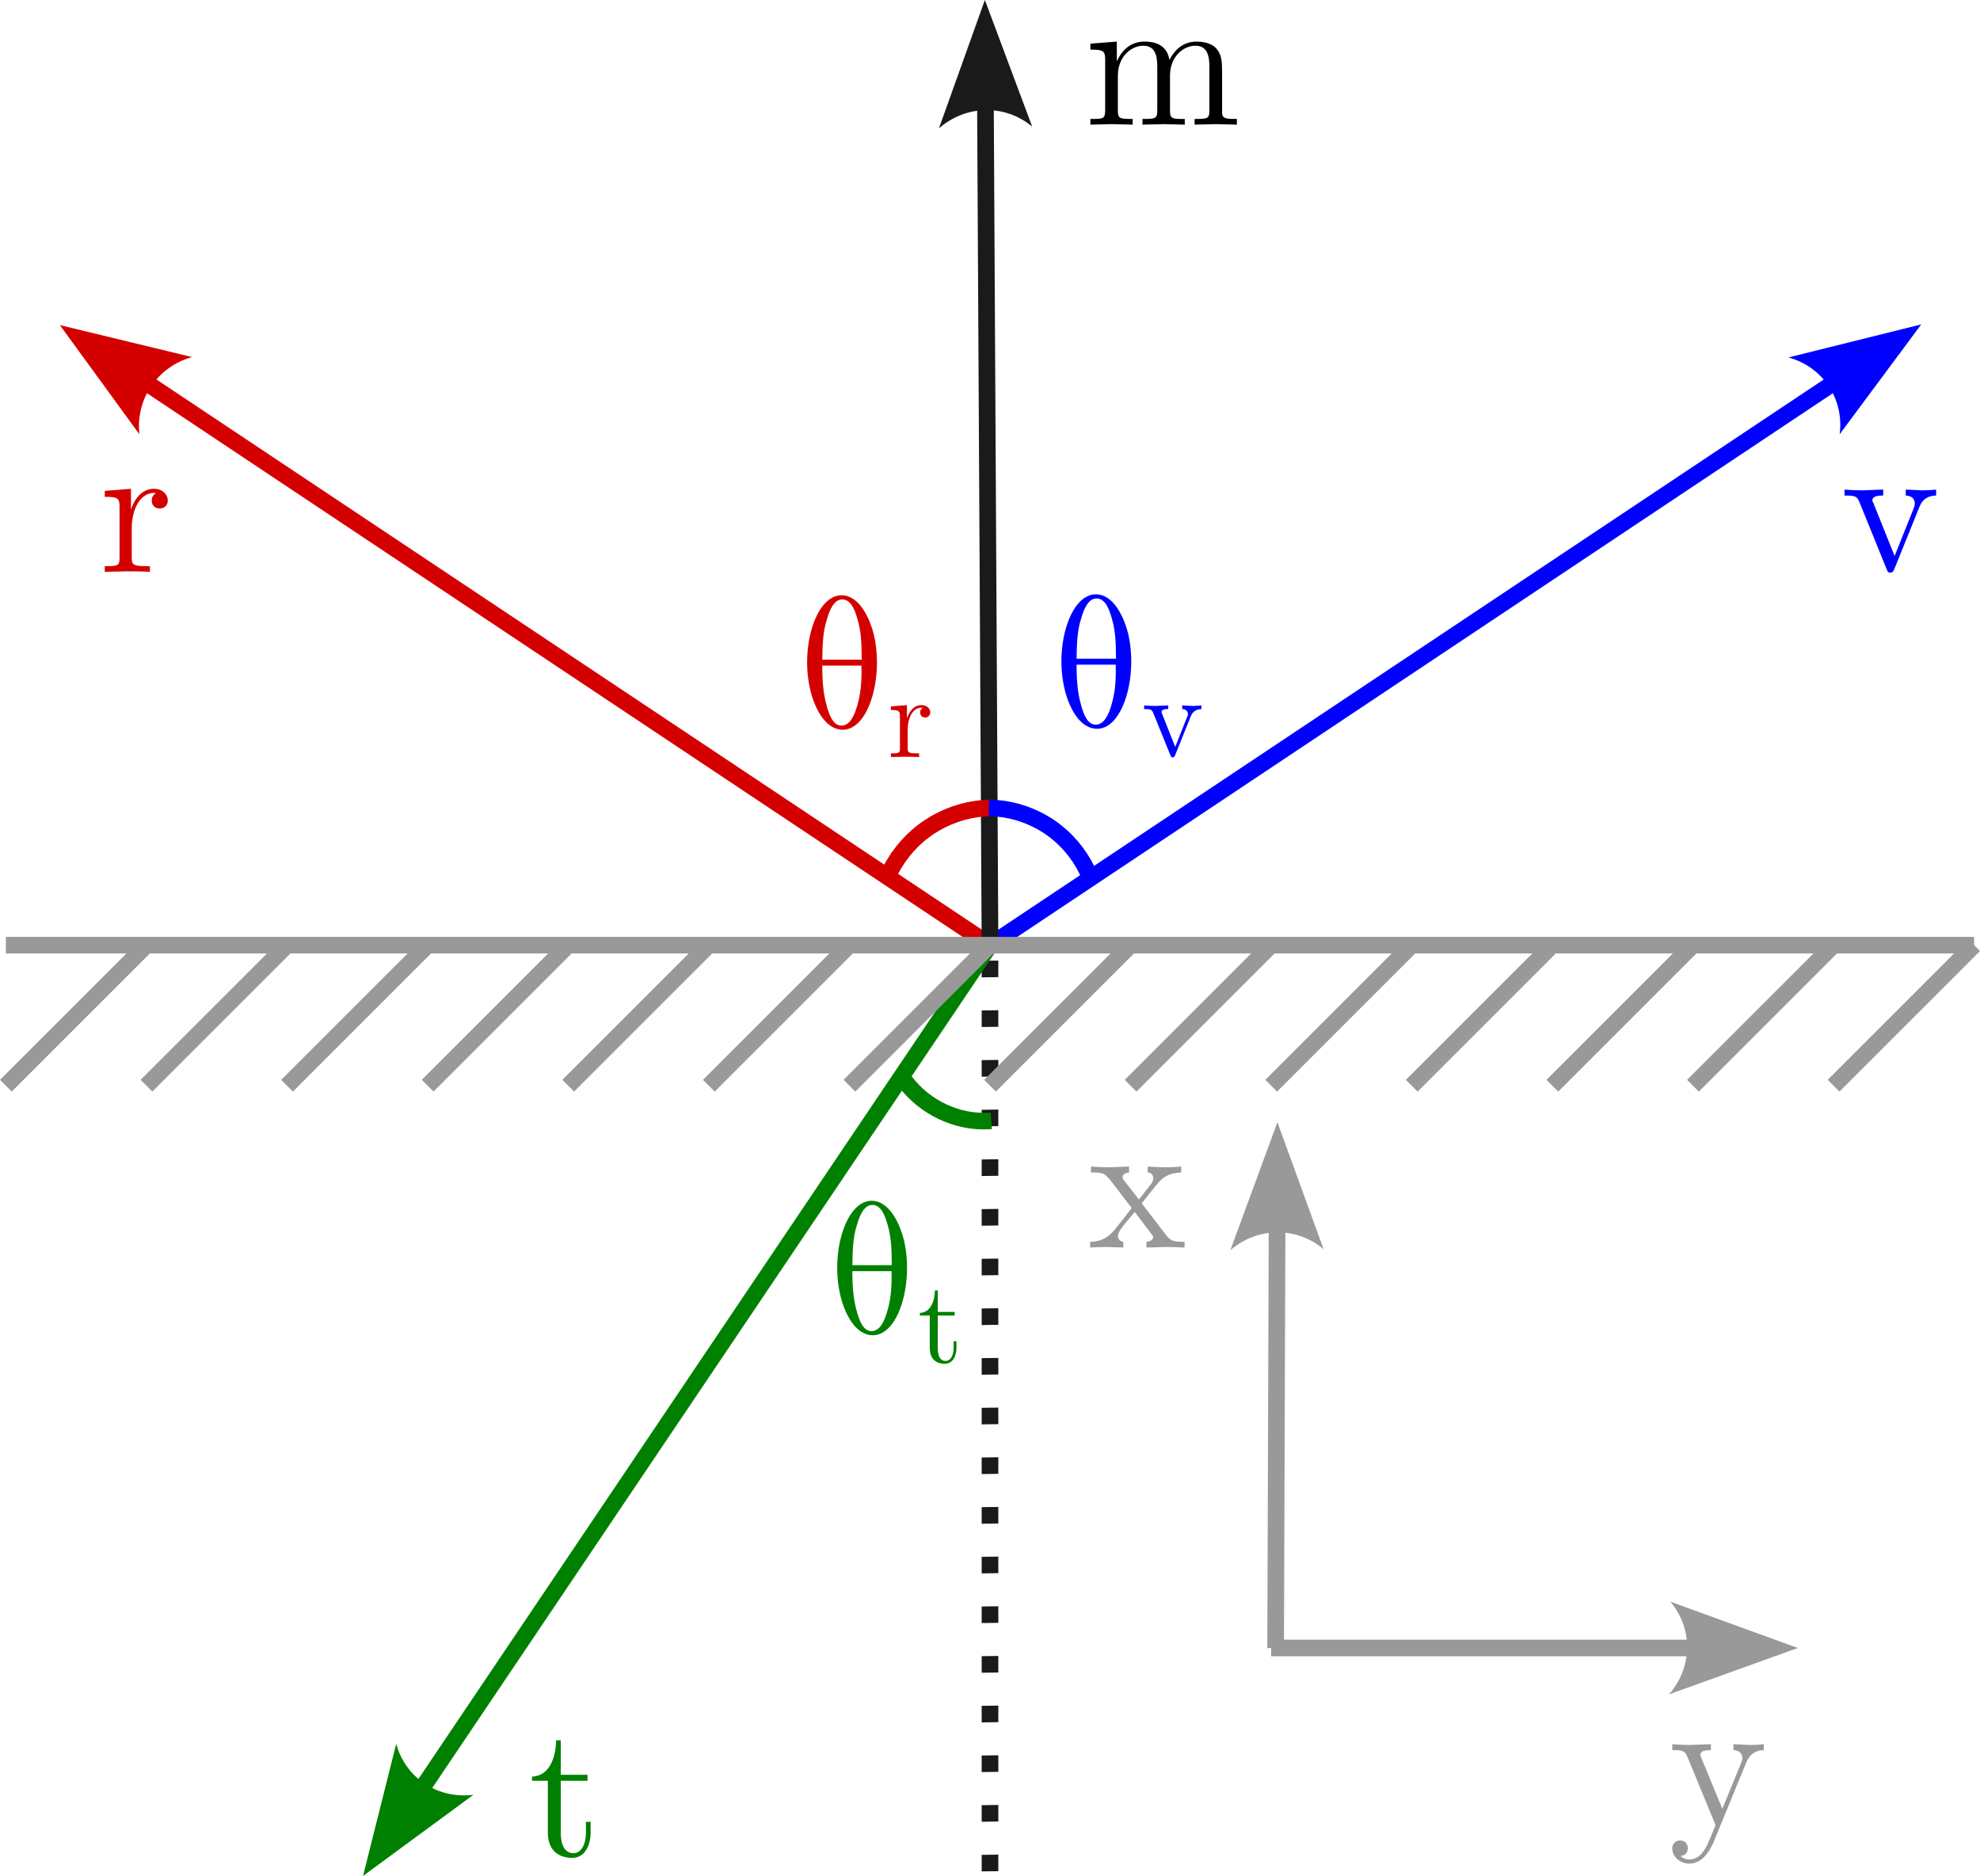
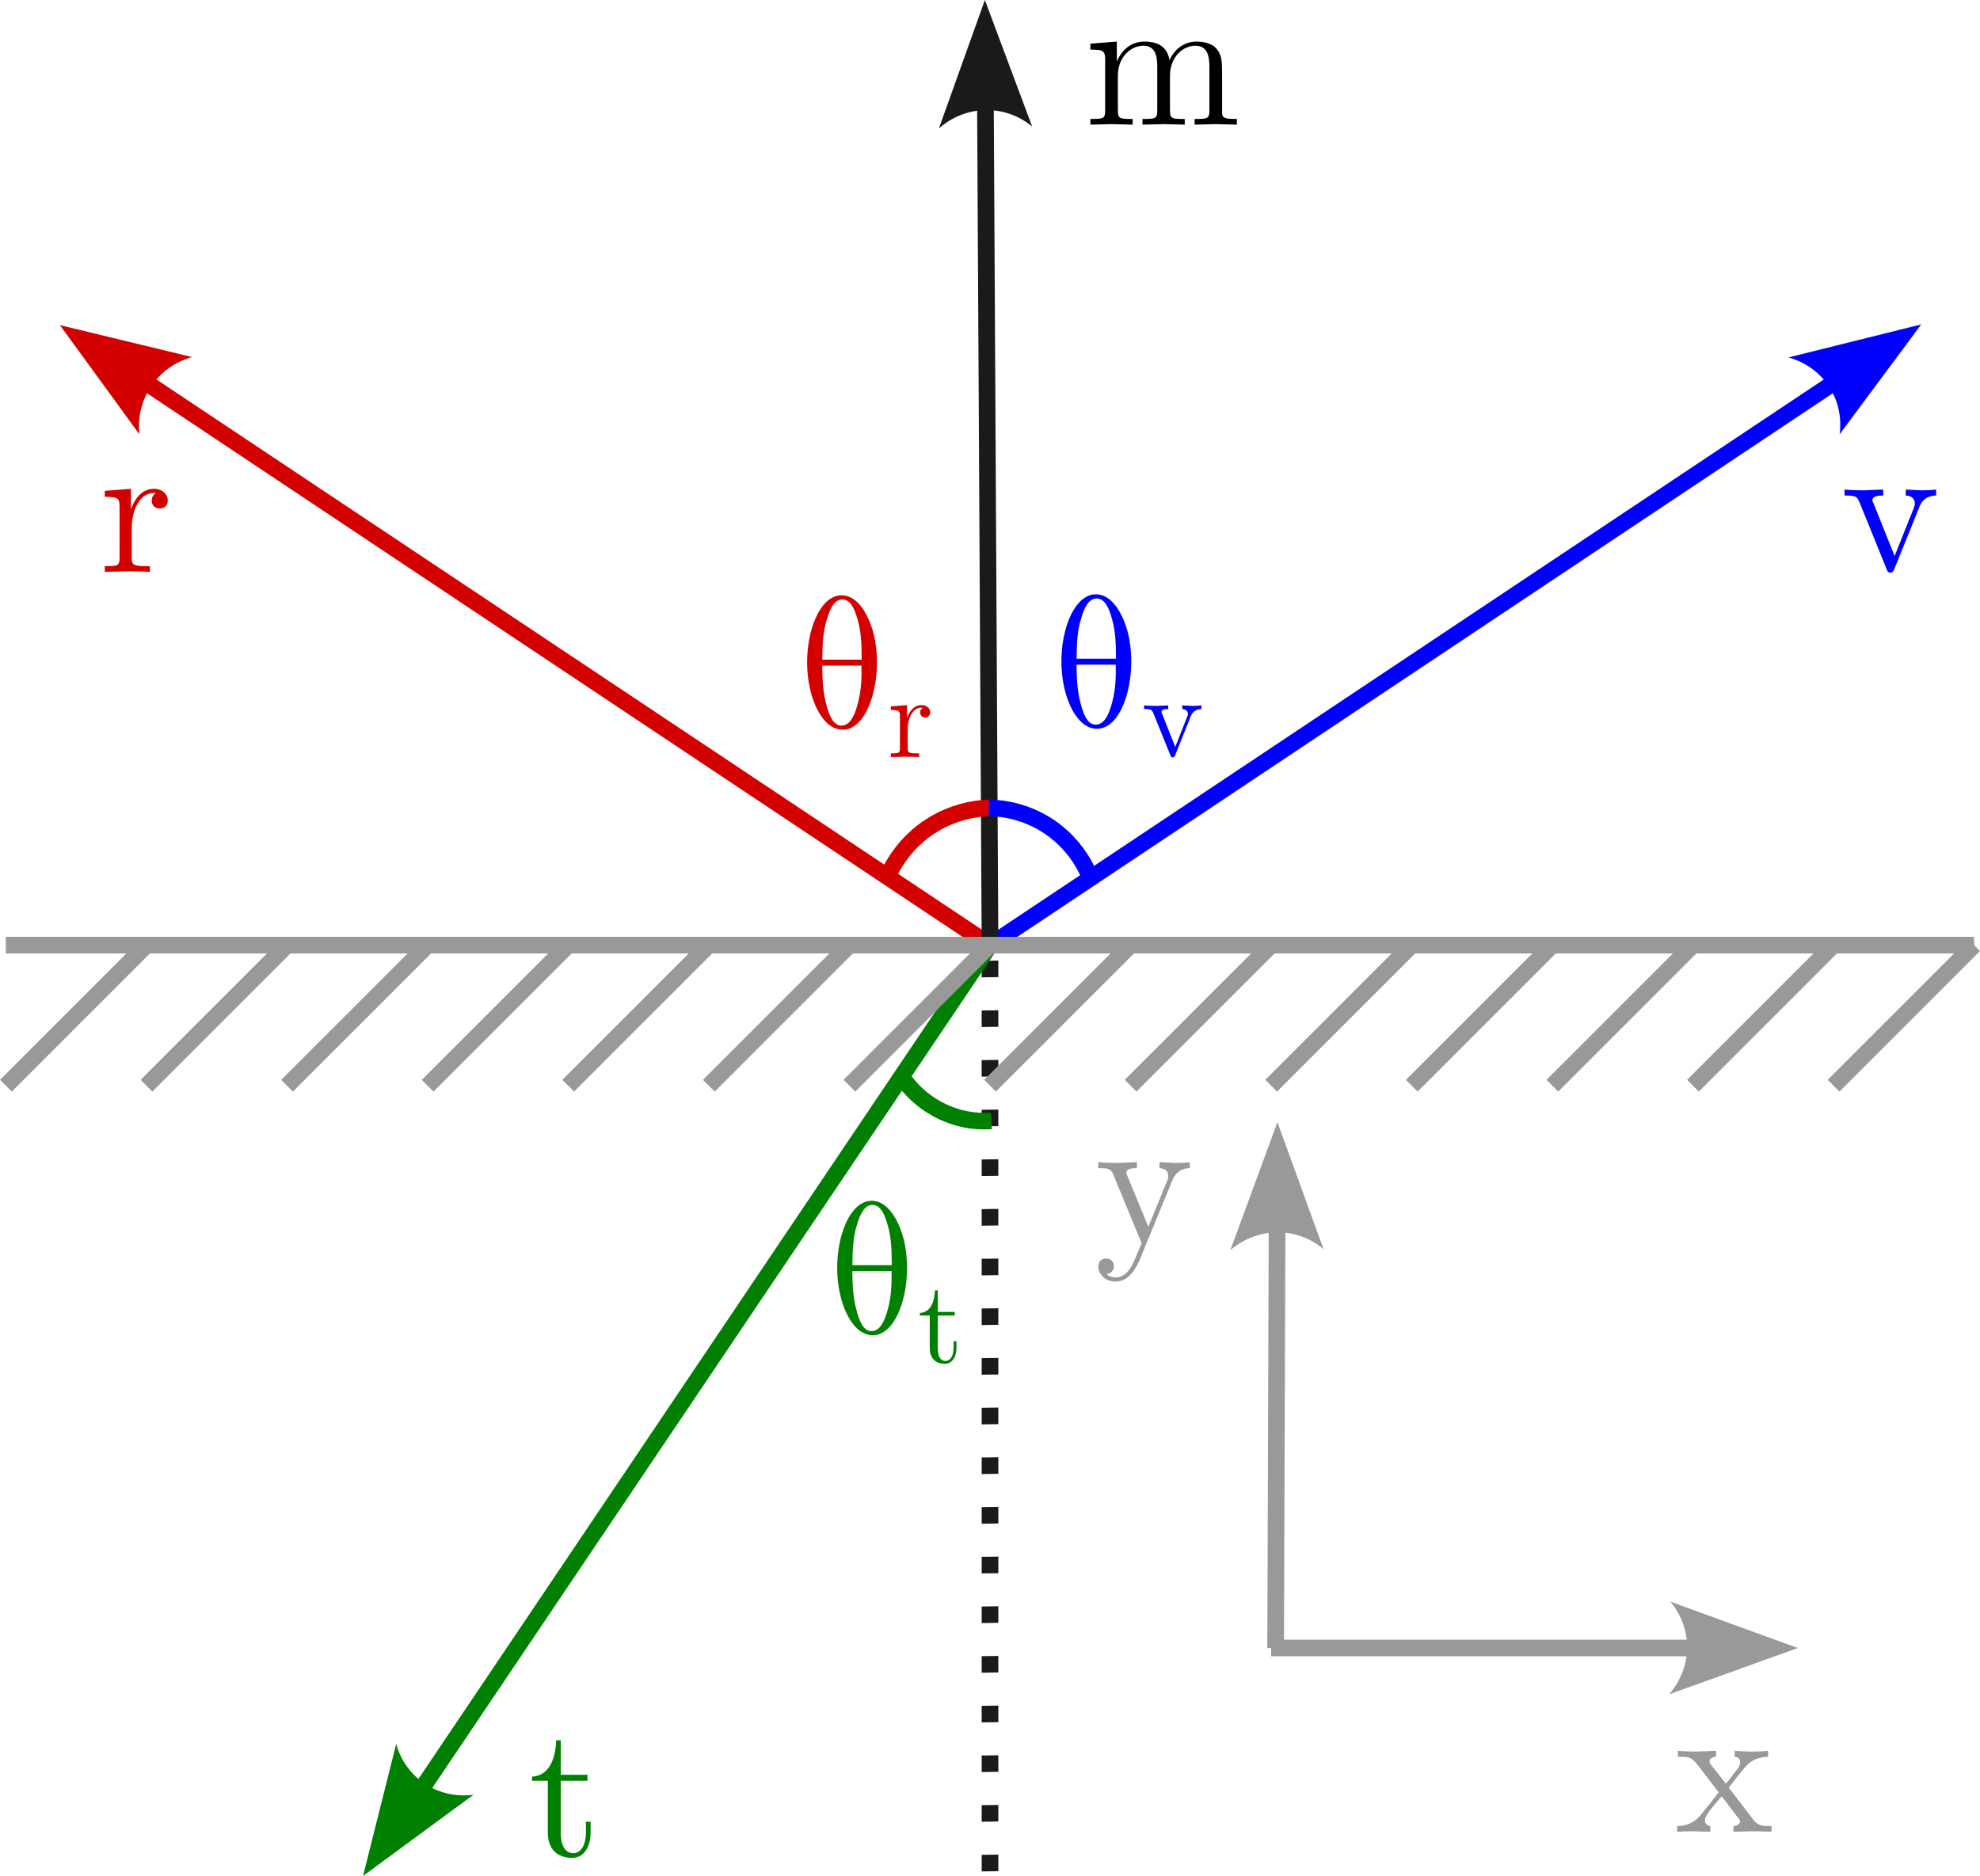
<svg xmlns="http://www.w3.org/2000/svg" width="450.673" height="427.046" viewBox="0 0 119.24 112.989" version="1.1" id="svg1">
  <defs id="defs1">
    <marker style="overflow:visible" id="ConcaveTriangle-8" refX="0" refY="0" orient="auto-start-reverse" markerWidth="1" markerHeight="1" viewBox="0 0 1 1" preserveAspectRatio="xMidYMid">
      <path transform="scale(0.7)" d="M -2,-4 9,0 -2,4 c 2,-2.33 2,-5.66 0,-8 z" style="fill:context-stroke;fill-rule:evenodd;stroke:none" id="path7-8" />
    </marker>
    <marker style="overflow:visible" id="ConcaveTriangle-8-7" refX="0" refY="0" orient="auto-start-reverse" markerWidth="1" markerHeight="1" viewBox="0 0 1 1" preserveAspectRatio="xMidYMid">
      <path transform="scale(0.7)" d="M -2,-4 9,0 -2,4 c 2,-2.33 2,-5.66 0,-8 z" style="fill:context-stroke;fill-rule:evenodd;stroke:none" id="path7-8-3" />
    </marker>
    <marker style="overflow:visible" id="ConcaveTriangle-8-7-1" refX="0" refY="0" orient="auto-start-reverse" markerWidth="1" markerHeight="1" viewBox="0 0 1 1" preserveAspectRatio="xMidYMid">
      <path transform="scale(0.7)" d="M -2,-4 9,0 -2,4 c 2,-2.33 2,-5.66 0,-8 z" style="fill:context-stroke;fill-rule:evenodd;stroke:none" id="path7-8-3-7" />
    </marker>
    <marker style="overflow:visible" id="ConcaveTriangle-8-7-3" refX="0" refY="0" orient="auto-start-reverse" markerWidth="1" markerHeight="1" viewBox="0 0 1 1" preserveAspectRatio="xMidYMid">
      <path transform="scale(0.7)" d="M -2,-4 9,0 -2,4 c 2,-2.33 2,-5.66 0,-8 z" style="fill:context-stroke;fill-rule:evenodd;stroke:none" id="path7-8-3-3" />
    </marker>
    <marker style="overflow:visible" id="ConcaveTriangle-8-7-3-7" refX="0" refY="0" orient="auto-start-reverse" markerWidth="1" markerHeight="1" viewBox="0 0 1 1" preserveAspectRatio="xMidYMid">
      <path transform="scale(0.7)" d="M -2,-4 9,0 -2,4 c 2,-2.33 2,-5.66 0,-8 z" style="fill:context-stroke;fill-rule:evenodd;stroke:none" id="path7-8-3-3-1" />
    </marker>
    <marker style="overflow:visible" id="ConcaveTriangle-8-7-3-7-3" refX="0" refY="0" orient="auto-start-reverse" markerWidth="1" markerHeight="1" viewBox="0 0 1 1" preserveAspectRatio="xMidYMid">
      <path transform="scale(0.7)" d="M -2,-4 9,0 -2,4 c 2,-2.33 2,-5.66 0,-8 z" style="fill:context-stroke;fill-rule:evenodd;stroke:none" id="path7-8-3-3-1-6" />
    </marker>
  </defs>
  <g id="layer1" transform="translate(-75.84644,-137.8073)">
    <circle id="path20" style="fill:#000000;stroke:#000000;stroke-width:1;stroke-dasharray:none" cx="108.851" cy="141.609" r="0" />
    <path style="fill:none;stroke:#0000ff;stroke-width:1.164;stroke-linecap:butt;stroke-linejoin:miter;stroke-dasharray:none;stroke-opacity:1;marker-end:url(#ConcaveTriangle-8)" d="m 72.537,217.742 c 0.129,-23.515 0.258,-47.03 0.387,-70.545" id="path25-1" transform="matrix(0.476893,0.7070229,-0.7174925,0.4839548,257.1026,38.07114)" />
    <path style="fill:none;stroke:#d40000;stroke-width:1.164;stroke-linecap:butt;stroke-linejoin:miter;stroke-dasharray:none;stroke-opacity:1;marker-end:url(#ConcaveTriangle-8-7)" d="m 157.536,162.504 c -22.077,8.927 -44.154,17.854 -66.231,26.78" id="path25-1-8" transform="matrix(0.476893,0.7070229,-0.7174925,0.4839548,176.9343,4.706751)" />
    <path style="fill:none;stroke:#1a1a1a;stroke-width:1.164;stroke-linecap:butt;stroke-linejoin:miter;stroke-dasharray:none;stroke-opacity:1;marker-end:url(#ConcaveTriangle-8-7-3)" d="M 179.395,153.679 C 162.924,142.859 146.453,132.04 129.983,121.22" id="path25-1-8-5" transform="matrix(0.476893,0.7070229,-0.7174925,0.4839548,160.1781,-6.476746)" />
    <path style="fill:none;stroke:#999999;stroke-width:1.164;stroke-linecap:butt;stroke-linejoin:miter;stroke-dasharray:none;stroke-opacity:1;marker-end:url(#ConcaveTriangle-8-7-3-7)" d="m 179.395,153.679 c -8.208,-5.495 -16.415,-10.99 -24.623,-16.486" id="path25-1-8-5-1" transform="matrix(0.476893,0.7070229,-0.7174925,0.4839548,177.3791,35.85886)" />
    <path style="fill:none;stroke:#999999;stroke-width:1.164;stroke-linecap:butt;stroke-linejoin:miter;stroke-dasharray:none;stroke-opacity:1;marker-end:url(#ConcaveTriangle-8-7-3-7-3)" d="m 267.923,149.93 c 5.552,-8.11 11.103,-16.221 16.655,-24.331" id="path25-1-8-5-1-7" transform="matrix(0.476893,0.7070229,-0.7174925,0.4839548,132.2029,-24.92079)" />
    <path style="fill:none;stroke:#1a1a1a;stroke-width:1.164;stroke-linecap:butt;stroke-linejoin:miter;stroke-dasharray:1.164, 2.328;stroke-dashoffset:0;stroke-opacity:1" d="M 183.678,156.406 C 165.602,144.392 147.527,132.378 129.451,120.364" id="path25-1-8-5-2" transform="matrix(0.476893,0.7070229,-0.7174925,0.4839548,160.0922,44.95783)" />
    <path style="fill:none;stroke:#008000;stroke-width:1.164;stroke-linecap:butt;stroke-linejoin:miter;stroke-dasharray:none;stroke-opacity:1;marker-end:url(#ConcaveTriangle-8-7-1)" d="m 227.692,149.273 c 8.985,21.87 17.97,43.74 26.955,65.61" id="path25-1-8-9" transform="matrix(0.476893,0.7070229,-0.7174925,0.4839548,133.9843,-38.49133)" />
    <text xml:space="preserve" style="font-style:normal;font-variant:normal;font-weight:normal;font-stretch:normal;font-size:11.289px;font-family:'Cambria Math';-inkscape-font-specification:'Cambria Math, Normal';font-variant-ligatures:normal;font-variant-caps:normal;font-variant-numeric:normal;font-variant-east-asian:normal;fill:#000000;stroke:none;stroke-width:1;stroke-dasharray:1, 3;stroke-dashoffset:0;stroke-opacity:1" x="141.247" y="145.218" id="text25" transform="scale(0.999339,1.000661)">
      <tspan id="tspan1" x="141.247" y="145.218">m</tspan>
    </text>
-     <text xml:space="preserve" style="font-style:normal;font-variant:normal;font-weight:normal;font-stretch:normal;font-size:11.289px;font-family:'Cambria Math';-inkscape-font-specification:'Cambria Math, Normal';font-variant-ligatures:normal;font-variant-caps:normal;font-variant-numeric:normal;font-variant-east-asian:normal;fill:#999999;stroke:none;stroke-width:1;stroke-dasharray:1, 3;stroke-dashoffset:0;stroke-opacity:1" x="141.455" y="212.807" id="text25-6" transform="scale(0.999339,1.000661)">
-       <tspan id="tspan5" x="141.455" y="212.807">x</tspan>
+     <text xml:space="preserve" style="font-style:normal;font-variant:normal;font-weight:normal;font-stretch:normal;font-size:11.289px;font-family:'Cambria Math';-inkscape-font-specification:'Cambria Math, Normal';font-variant-ligatures:normal;font-variant-caps:normal;font-variant-numeric:normal;font-variant-east-asian:normal;fill:#999999;stroke:none;stroke-width:1;stroke-dasharray:1, 3;stroke-dashoffset:0;stroke-opacity:1" x="176.823" y="247.974" id="text25-6" transform="scale(0.999339,1.000661)">
+       <tspan id="tspan5" x="176.823" y="247.974">x</tspan>
    </text>
-     <text xml:space="preserve" style="font-style:normal;font-variant:normal;font-weight:normal;font-stretch:normal;font-size:11.289px;font-family:'Cambria Math';-inkscape-font-specification:'Cambria Math, Normal';font-variant-ligatures:normal;font-variant-caps:normal;font-variant-numeric:normal;font-variant-east-asian:normal;fill:#999999;stroke:none;stroke-width:1;stroke-dasharray:1, 3;stroke-dashoffset:0;stroke-opacity:1" x="176.454" y="247.576" id="text25-6-8" transform="scale(0.999339,1.000661)">
-       <tspan id="tspan6" x="176.454" y="247.576">y</tspan>
+     <text xml:space="preserve" style="font-style:normal;font-variant:normal;font-weight:normal;font-stretch:normal;font-size:11.289px;font-family:'Cambria Math';-inkscape-font-specification:'Cambria Math, Normal';font-variant-ligatures:normal;font-variant-caps:normal;font-variant-numeric:normal;font-variant-east-asian:normal;fill:#999999;stroke:none;stroke-width:1;stroke-dasharray:1, 3;stroke-dashoffset:0;stroke-opacity:1" x="141.863" y="212.542" id="text25-6-8" transform="scale(0.999339,1.000661)">
+       <tspan id="tspan6" x="141.863" y="212.542">y</tspan>
    </text>
    <text xml:space="preserve" style="font-style:normal;font-variant:normal;font-weight:normal;font-stretch:normal;font-size:11.289px;font-family:'Cambria Math';-inkscape-font-specification:'Cambria Math, Normal';font-variant-ligatures:normal;font-variant-caps:normal;font-variant-numeric:normal;font-variant-east-asian:normal;fill:#008000;stroke:none;stroke-width:1;stroke-dasharray:1, 3;stroke-dashoffset:0;stroke-opacity:1" x="107.738" y="249.42" id="text25-4" transform="scale(0.999339,1.000661)">
      <tspan id="tspan4" x="107.738" y="249.42">t</tspan>
    </text>
    <text xml:space="preserve" style="font-style:normal;font-variant:normal;font-weight:normal;font-stretch:normal;font-size:11.289px;font-family:'Cambria Math';-inkscape-font-specification:'Cambria Math, Normal';font-variant-ligatures:normal;font-variant-caps:normal;font-variant-numeric:normal;font-variant-east-asian:normal;fill:#0000ff;stroke:none;stroke-width:1;stroke-dasharray:1, 3;stroke-dashoffset:0;stroke-opacity:1" x="186.837" y="172.061" id="text25-7" transform="scale(0.999339,1.000661)">
      <tspan id="tspan2" x="186.837" y="172.061">v</tspan>
    </text>
    <text xml:space="preserve" style="font-style:normal;font-variant:normal;font-weight:normal;font-stretch:normal;font-size:11.289px;font-family:'Cambria Math';-inkscape-font-specification:'Cambria Math, Normal';font-variant-ligatures:normal;font-variant-caps:normal;font-variant-numeric:normal;font-variant-east-asian:normal;fill:#d40000;stroke:none;stroke-width:1;stroke-dasharray:1, 3;stroke-dashoffset:0;stroke-opacity:1" x="81.899" y="172.136" id="text25-7-6" transform="scale(0.999339,1.000661)">
      <tspan id="tspan3" x="81.899" y="172.136">r</tspan>
    </text>
    <text xml:space="preserve" style="font-style:normal;font-variant:normal;font-weight:normal;font-stretch:normal;font-size:7.056px;font-family:'Cambria Math';-inkscape-font-specification:'Cambria Math, Normal';font-variant-ligatures:normal;font-variant-caps:normal;font-variant-numeric:normal;font-variant-east-asian:normal;fill:#d40000;stroke:none;stroke-width:1;stroke-dasharray:1, 3;stroke-dashoffset:0;stroke-opacity:1" x="129.378" y="183.281" id="text25-7-6-5" transform="scale(0.999339,1.000661)">
      <tspan id="tspan3-4" x="129.378" y="183.281">r</tspan>
    </text>
    <text xml:space="preserve" style="font-style:normal;font-variant:normal;font-weight:normal;font-stretch:normal;font-size:11.289px;font-family:'Cambria Math';-inkscape-font-specification:'Cambria Math, Normal';font-variant-ligatures:normal;font-variant-caps:normal;font-variant-numeric:normal;font-variant-east-asian:normal;fill:#d40000;stroke:none;stroke-width:1;stroke-dasharray:1, 3;stroke-dashoffset:0;stroke-opacity:1" x="123.886" y="181.516" id="text25-7-6-4" transform="scale(0.999339,1.000661)">
      <tspan id="tspan7" x="123.886" y="181.516">θ</tspan>
    </text>
    <text xml:space="preserve" style="font-style:normal;font-variant:normal;font-weight:normal;font-stretch:normal;font-size:7.056px;font-family:'Cambria Math';-inkscape-font-specification:'Cambria Math, Normal';font-variant-ligatures:normal;font-variant-caps:normal;font-variant-numeric:normal;font-variant-east-asian:normal;fill:#0000ff;stroke:none;stroke-width:1;stroke-dasharray:1, 3;stroke-dashoffset:0;stroke-opacity:1" x="144.702" y="183.222" id="text25-7-6-5-2" transform="scale(0.999339,1.000661)">
      <tspan id="tspan8" x="144.702" y="183.222">v</tspan>
    </text>
    <text xml:space="preserve" style="font-style:normal;font-variant:normal;font-weight:normal;font-stretch:normal;font-size:11.289px;font-family:'Cambria Math';-inkscape-font-specification:'Cambria Math, Normal';font-variant-ligatures:normal;font-variant-caps:normal;font-variant-numeric:normal;font-variant-east-asian:normal;fill:#0000ff;stroke:none;stroke-width:1;stroke-dasharray:1, 3;stroke-dashoffset:0;stroke-opacity:1" x="139.21" y="181.458" id="text25-7-6-4-2" transform="scale(0.999339,1.000661)">
      <tspan id="tspan7-7" x="139.21" y="181.458">θ</tspan>
    </text>
    <text xml:space="preserve" style="font-style:normal;font-variant:normal;font-weight:normal;font-stretch:normal;font-size:7.056px;font-family:'Cambria Math';-inkscape-font-specification:'Cambria Math, Normal';font-variant-ligatures:normal;font-variant-caps:normal;font-variant-numeric:normal;font-variant-east-asian:normal;fill:#008000;stroke:none;stroke-width:1;stroke-dasharray:1, 3;stroke-dashoffset:0;stroke-opacity:1" x="131.193" y="219.726" id="text25-7-6-5-2-6" transform="scale(0.999339,1.000661)">
      <tspan id="tspan9" x="131.193" y="219.726">t</tspan>
    </text>
    <text xml:space="preserve" style="font-style:normal;font-variant:normal;font-weight:normal;font-stretch:normal;font-size:11.289px;font-family:'Cambria Math';-inkscape-font-specification:'Cambria Math, Normal';font-variant-ligatures:normal;font-variant-caps:normal;font-variant-numeric:normal;font-variant-east-asian:normal;fill:#008000;stroke:none;stroke-width:1;stroke-dasharray:1, 3;stroke-dashoffset:0;stroke-opacity:1" x="125.7" y="217.962" id="text25-7-6-4-2-8" transform="scale(0.999339,1.000661)">
      <tspan id="tspan7-7-2" x="125.7" y="217.962">θ</tspan>
    </text>
    <path style="fill:#999999;stroke:#999999;stroke-width:1;stroke-dasharray:none" d="m -19.964,188.224 c 39.511,0 79.022,0 118.533,0" id="path1" transform="translate(96.16357,6.509461)" />
    <path style="fill:#999999;stroke:#999999;stroke-width:1;stroke-dasharray:none" d="m -19.688,188.625 c 2.822,-2.822 5.644,-5.644 8.467,-8.467" id="path1-5" transform="translate(95.88832,14.57468)" />
    <path style="fill:#999999;stroke:#999999;stroke-width:1;stroke-dasharray:none" d="m -19.688,188.625 c 2.822,-2.822 5.644,-5.644 8.467,-8.467" id="path1-5-3" transform="translate(104.355,14.57468)" />
    <path style="fill:#999999;stroke:#999999;stroke-width:1;stroke-dasharray:none" d="m -19.688,188.625 c 2.822,-2.822 5.644,-5.644 8.467,-8.467" id="path1-5-9" transform="translate(112.8217,14.57467)" />
    <path style="fill:#999999;stroke:#999999;stroke-width:1;stroke-dasharray:none" d="m -19.688,188.625 c 2.822,-2.822 5.644,-5.644 8.467,-8.467" id="path1-5-3-2" transform="translate(121.2883,14.57467)" />
    <path style="fill:#999999;stroke:#999999;stroke-width:1;stroke-dasharray:none" d="m -19.688,188.625 c 2.822,-2.822 5.644,-5.644 8.467,-8.467" id="path1-5-6" transform="translate(129.755,14.57467)" />
    <path style="fill:#999999;stroke:#999999;stroke-width:1;stroke-dasharray:none" d="m -19.688,188.625 c 2.822,-2.822 5.644,-5.644 8.467,-8.467" id="path1-5-3-28" transform="translate(138.2217,14.57468)" />
    <path style="fill:#999999;stroke:#999999;stroke-width:1;stroke-dasharray:none" d="m -19.688,188.625 c 2.822,-2.822 5.644,-5.644 8.467,-8.467" id="path1-5-9-1" transform="translate(146.6883,14.57468)" />
    <path style="fill:#999999;stroke:#999999;stroke-width:1;stroke-dasharray:none" d="m -19.688,188.625 c 2.822,-2.822 5.644,-5.644 8.467,-8.467" id="path1-5-3-2-4" transform="translate(155.155,14.57468)" />
    <path style="fill:#999999;stroke:#999999;stroke-width:1;stroke-dasharray:none" d="m -19.688,188.625 c 2.822,-2.822 5.644,-5.644 8.467,-8.467" id="path1-5-4" transform="translate(163.6216,14.57468)" />
    <path style="fill:#999999;stroke:#999999;stroke-width:1;stroke-dasharray:none" d="m -19.688,188.625 c 2.822,-2.822 5.644,-5.644 8.467,-8.467" id="path1-5-3-8" transform="translate(172.0883,14.57468)" />
    <path style="fill:#999999;stroke:#999999;stroke-width:1;stroke-dasharray:none" d="m -19.688,188.625 c 2.822,-2.822 5.644,-5.644 8.467,-8.467" id="path1-5-9-12" transform="translate(180.555,14.57467)" />
    <path style="fill:#999999;stroke:#999999;stroke-width:1;stroke-dasharray:none" d="m -19.688,188.625 c 2.822,-2.822 5.644,-5.644 8.467,-8.467" id="path1-5-3-2-0" transform="translate(189.0216,14.57467)" />
    <path style="fill:#999999;stroke:#999999;stroke-width:1;stroke-dasharray:none" d="m -19.688,188.625 c 2.822,-2.822 5.644,-5.644 8.467,-8.467" id="path1-5-6-7" transform="translate(197.4883,14.57468)" />
    <path style="fill:#999999;stroke:#999999;stroke-width:1;stroke-dasharray:none" d="m -19.688,188.625 c 2.822,-2.822 5.644,-5.644 8.467,-8.467" id="path1-5-3-28-3" transform="translate(205.955,14.57468)" />
    <path style="fill:none;stroke:#d40000;stroke-width:1;stroke-linecap:butt;stroke-linejoin:miter;stroke-dasharray:none;stroke-opacity:1" d="m 135.82,186.424 c -0.286,0.004 -0.572,0.026 -0.855,0.066 -1.165,0.163 -2.286,0.63 -3.222,1.342 -0.936,0.712 -1.686,1.667 -2.154,2.746" id="path6" transform="translate(-0.2923405,0.04159696)" />
    <path style="fill:none;stroke:#008000;stroke-width:1;stroke-linecap:butt;stroke-linejoin:miter;stroke-dasharray:none;stroke-opacity:1" d="m 135.471,187.978 c -0.289,-0.021 -0.58,-0.021 -0.87,-2e-5 -1.918,0.141 -3.734,1.281 -4.695,2.946" id="path6-9" transform="matrix(1,0,0,-1,0.07145954,393.2946)" />
    <path style="fill:none;stroke:#0000ff;stroke-width:1;stroke-linecap:butt;stroke-linejoin:miter;stroke-dasharray:none;stroke-opacity:1" d="m 135.82,186.424 c -0.286,0.004 -0.572,0.026 -0.855,0.066 -1.149,0.164 -2.253,0.633 -3.167,1.348 -0.914,0.714 -1.637,1.672 -2.074,2.747" id="path6-2" transform="matrix(-1,0,0,1,271.2127,0.04159696)" />
  </g>
</svg>
